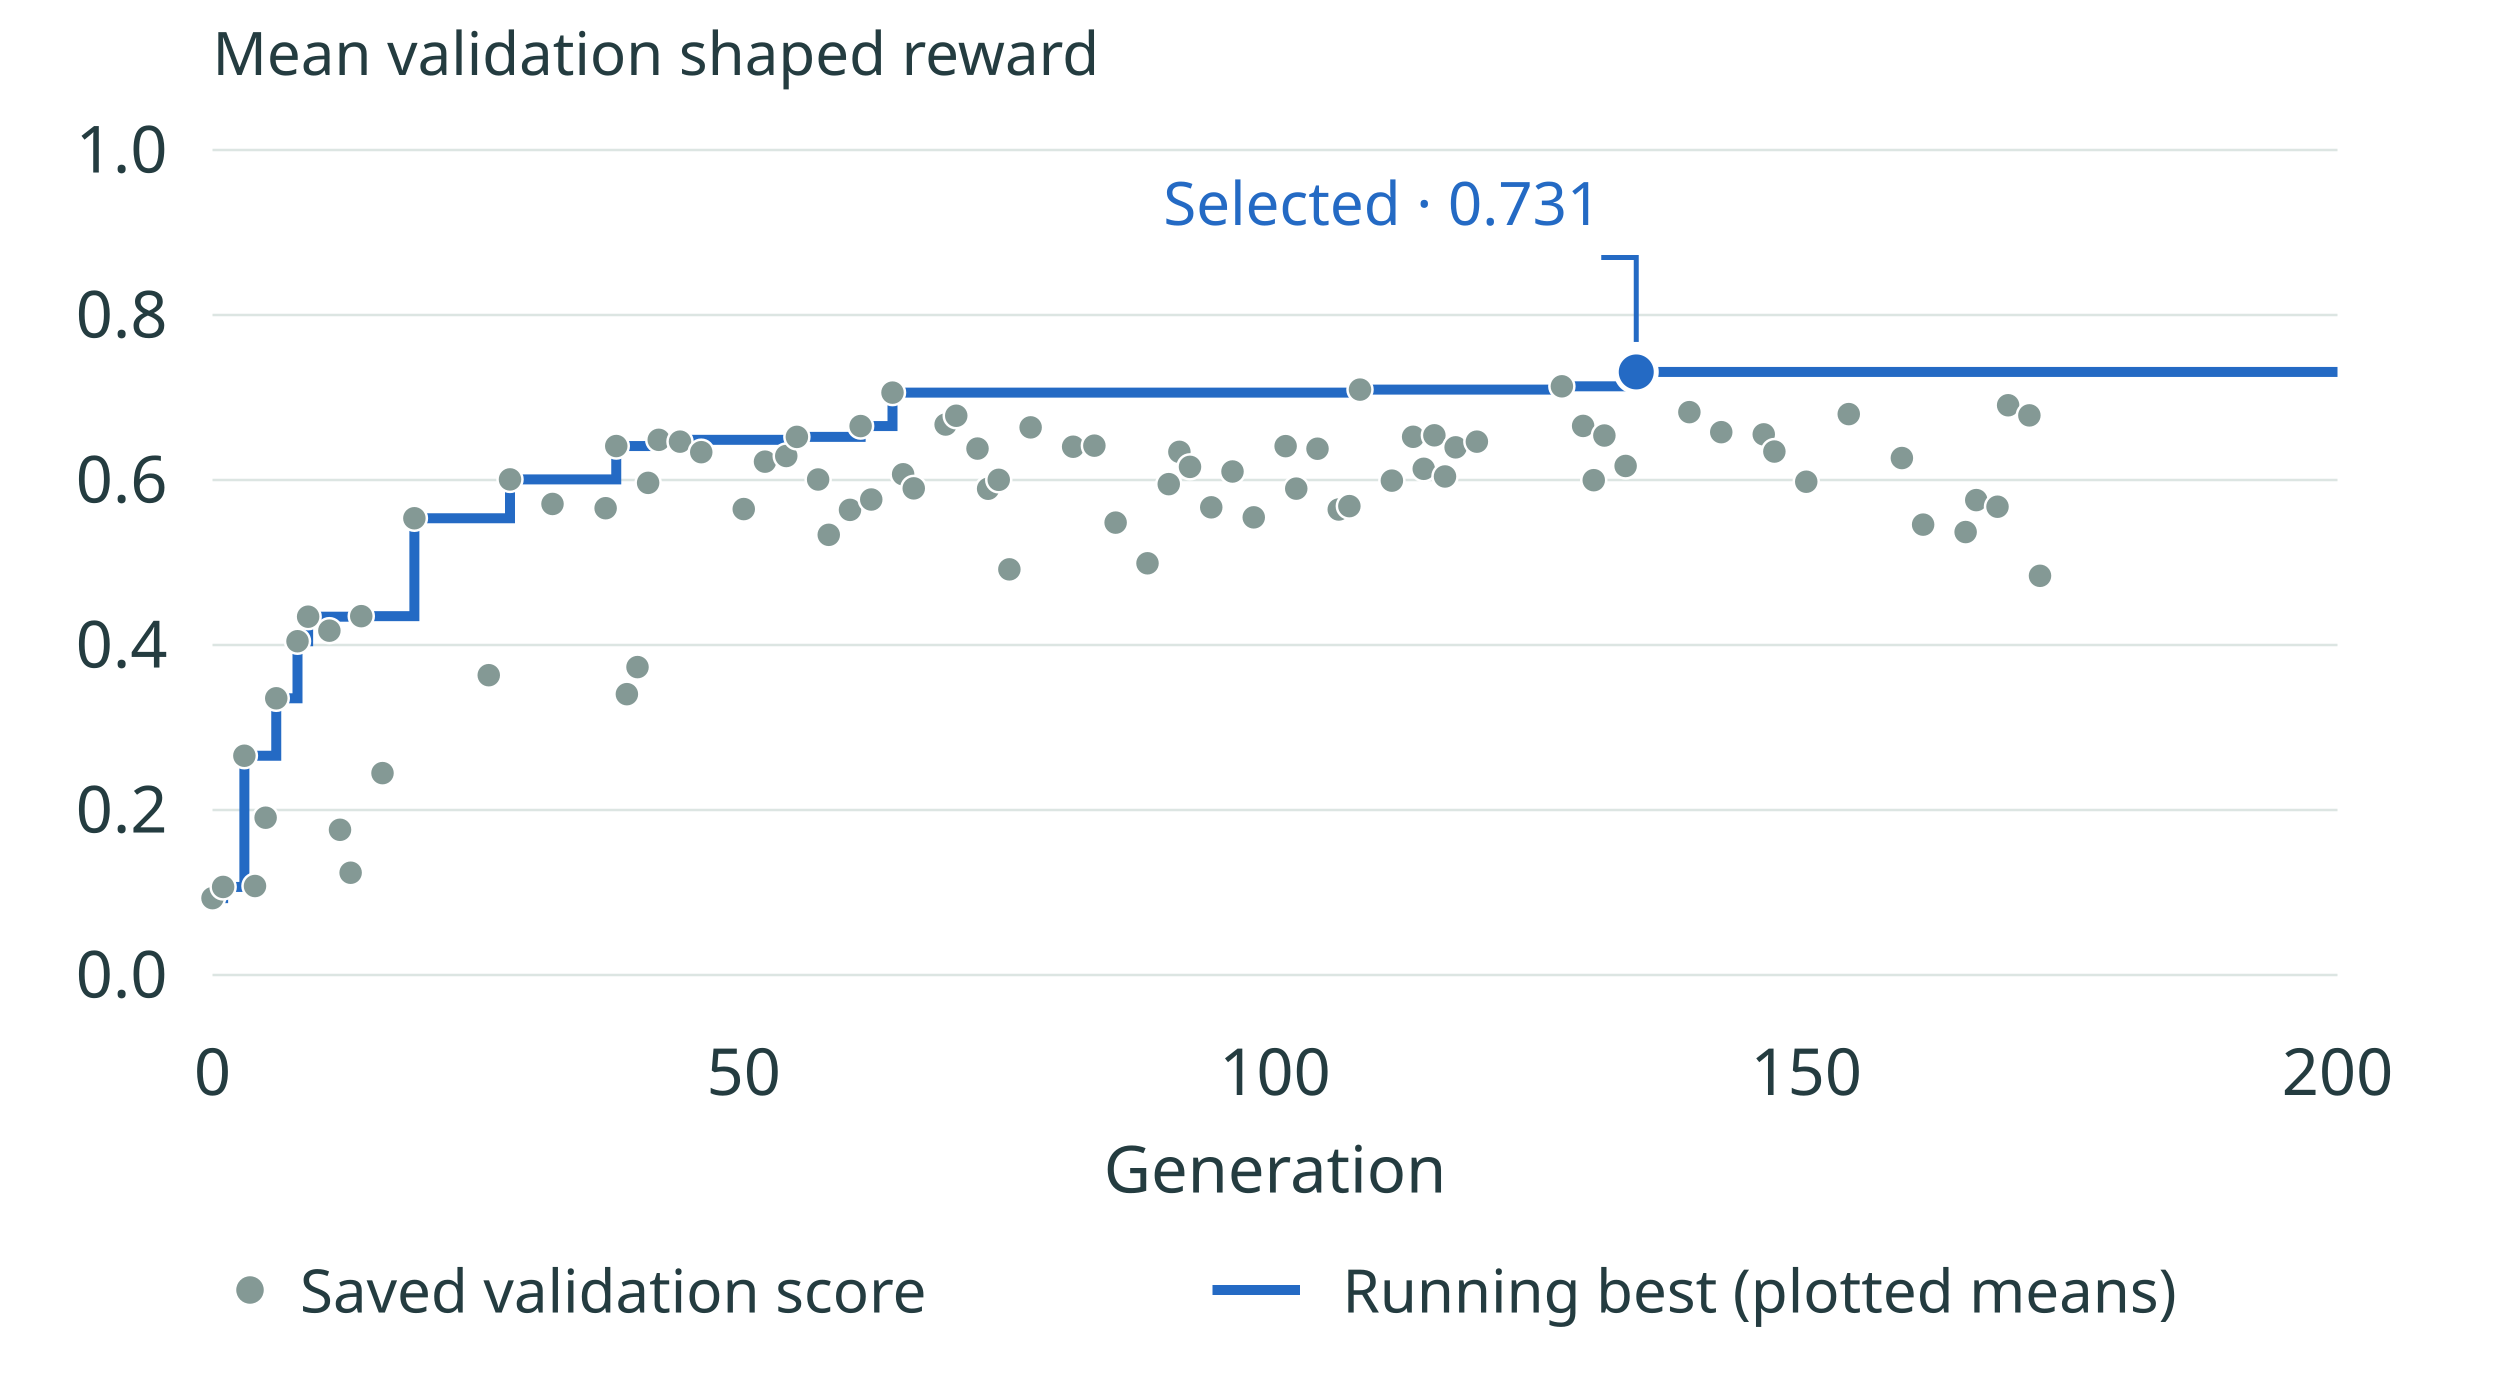
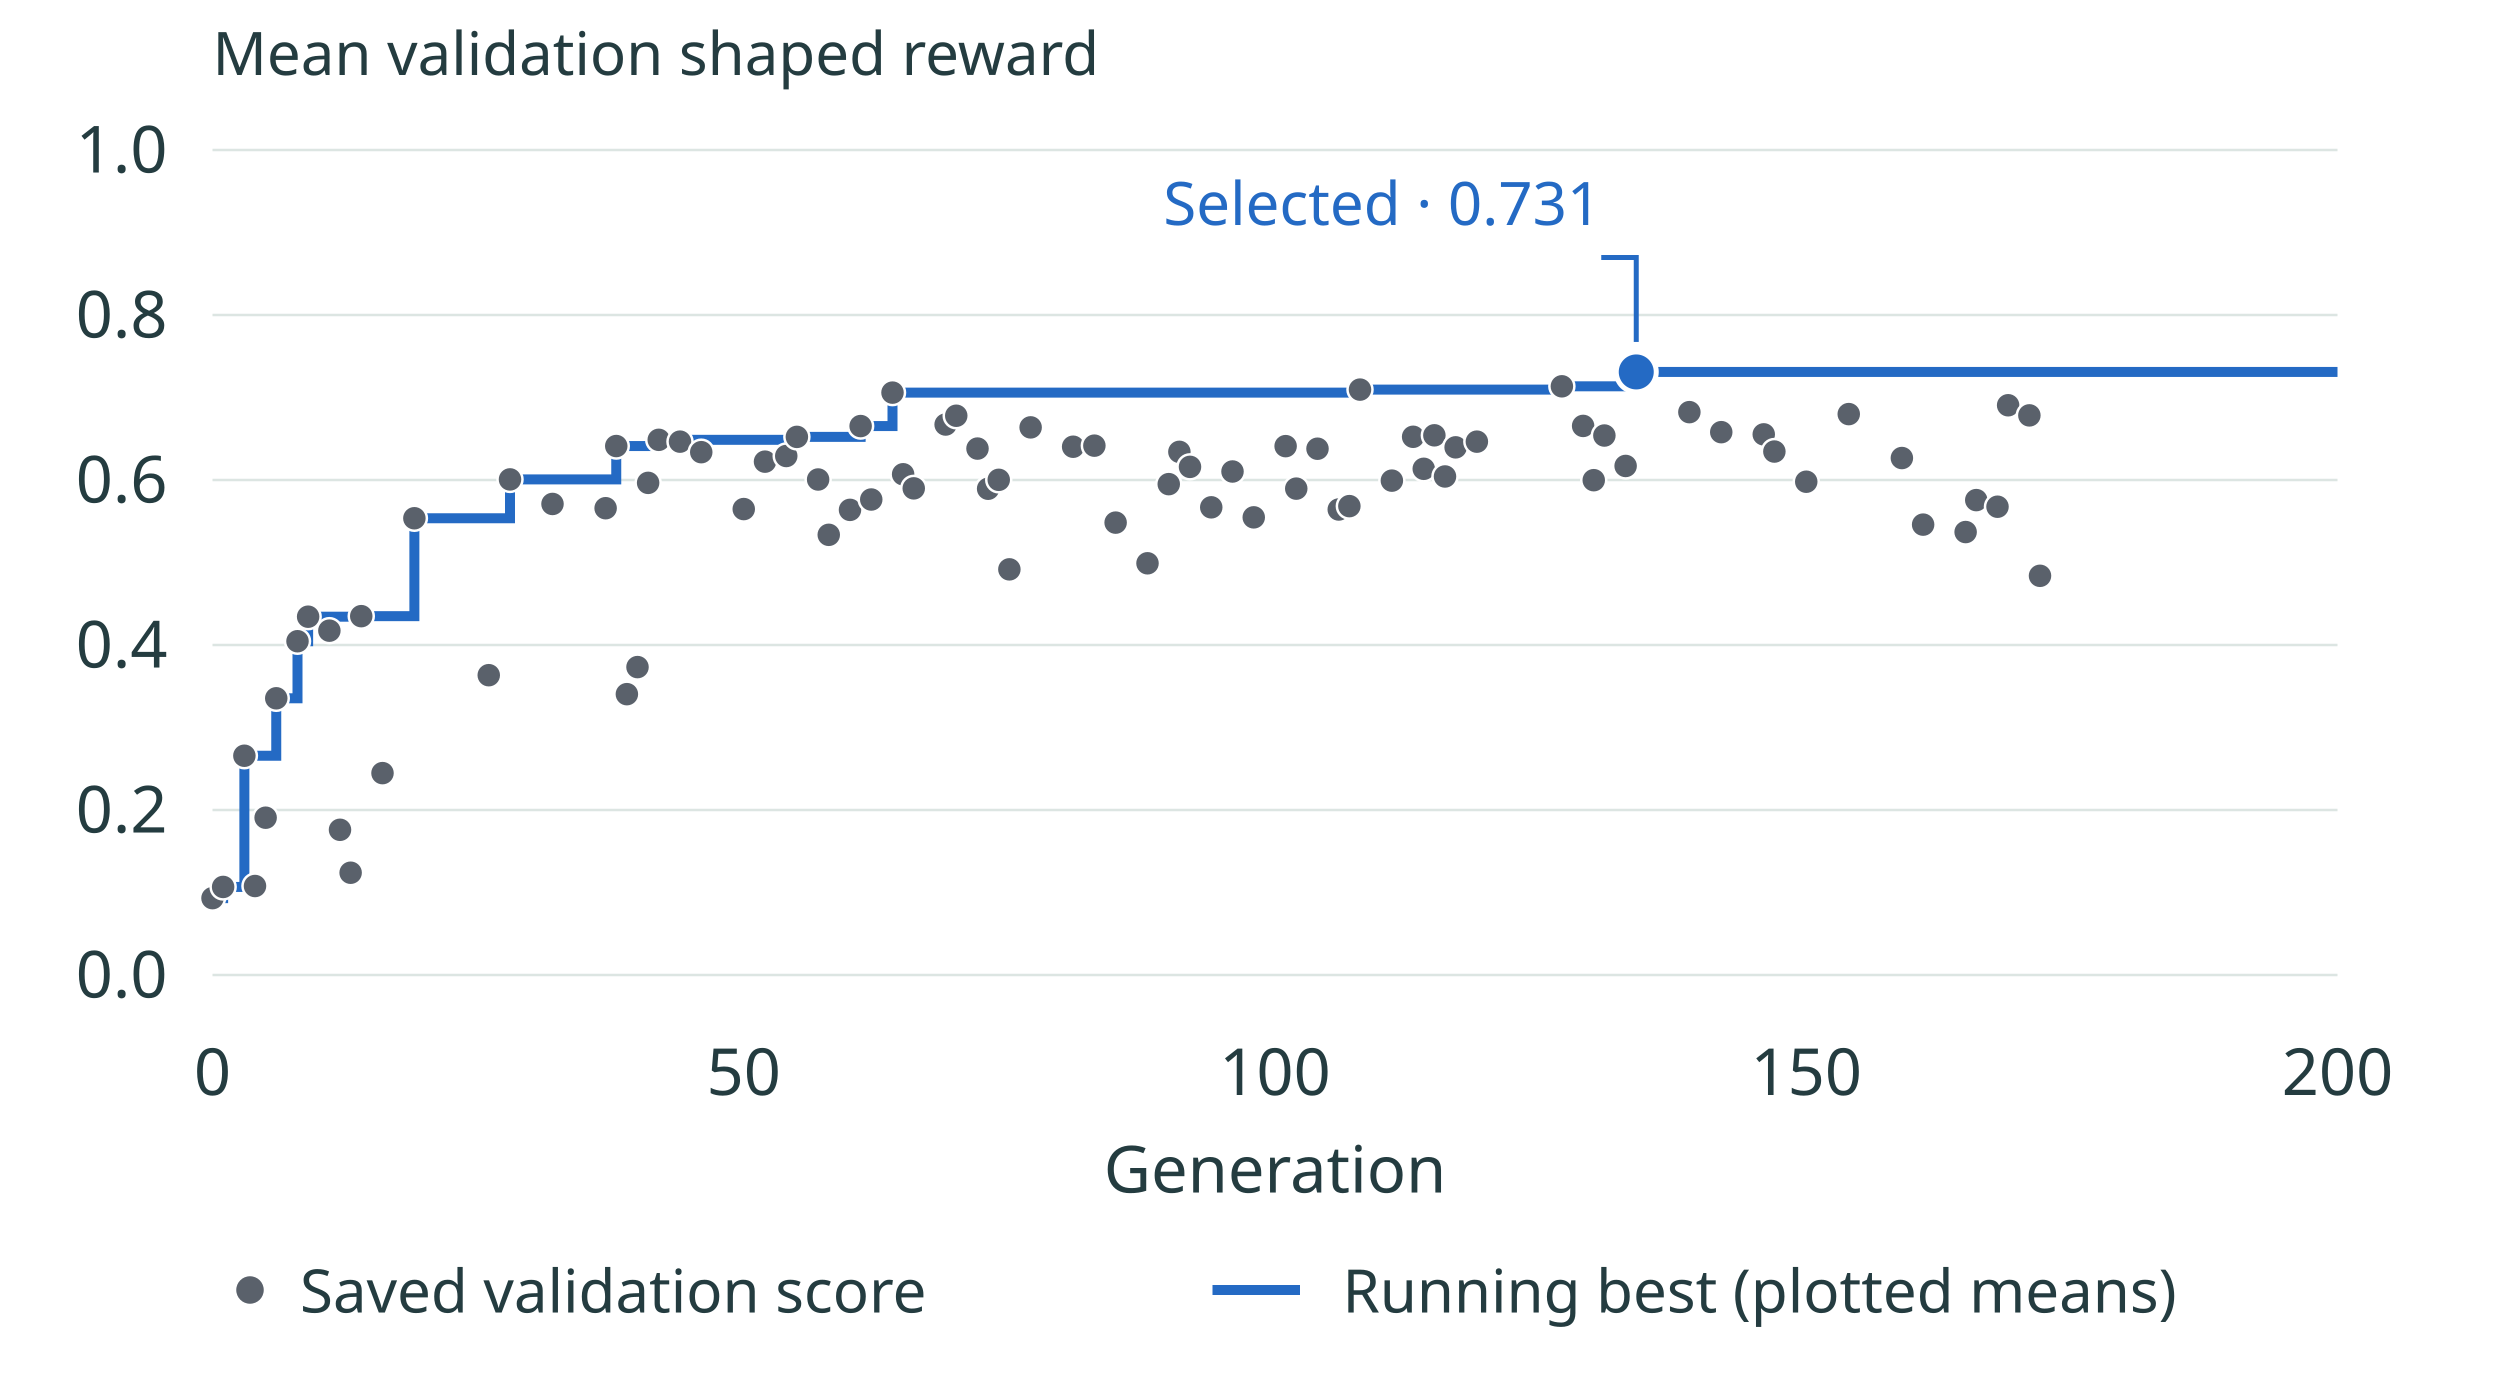
<svg xmlns="http://www.w3.org/2000/svg" class="rho-search-figure" viewBox="0 0 1000 550" role="img" aria-label="Robosuite validation reward versus generation">
-   <style>.rho-search-figure{background:var(--plot-bg,#fff)}.rho-search-figure text{font-family:system-ui,sans-serif;fill:var(--plot-ink,#243c40)}.rho-search-figure .grid{stroke:var(--plot-grid,#dce5e2);stroke-width:1}.rho-search-figure .axis-text{font-size:26px}.rho-search-figure .minor-text{font-size:24px}.rho-search-figure .selected{fill:var(--plot-accent,#246ac4)}.rho-search-figure .best-line{fill:none;stroke:var(--plot-accent,#246ac4);stroke-width:4}.rho-search-figure .point{fill:var(--plot-muted,#849995);stroke:var(--plot-bg,#fff);stroke-width:1}.rho-search-figure .point.active{fill:var(--plot-accent,#246ac4);stroke:var(--plot-accent,#246ac4);stroke-width:3}.rho-search-figure .branch{stroke:var(--plot-grid,#dce5e2);stroke-width:1.5}.rho-search-figure .ancestry{stroke:var(--plot-accent,#246ac4);stroke-width:4}.rho-search-figure .retained{fill:var(--plot-retained,#217368)}.rho-search-figure .pruned-node{fill:var(--plot-bg,#fff);stroke:var(--plot-muted,#849995);stroke-width:2}.rho-search-figure .path-node{fill:var(--plot-accent,#246ac4)}.rho-search-figure .selection-leader{fill:none;stroke:var(--plot-accent,#246ac4);stroke-width:2}.rho-search-figure .selection-label{fill:var(--plot-accent,#246ac4)}.rho-search-figure .point.selected-point{fill:var(--plot-accent,#246ac4);stroke:var(--plot-bg,#fff);stroke-width:2}.rho-search-figure .point.active:not(.selected-point){fill:var(--plot-bg,#fff);stroke:var(--plot-accent,#246ac4);stroke-width:3}</style>
+   <style>.rho-search-figure{background:var(--plot-bg,#fff)}.rho-search-figure text{font-family:system-ui,sans-serif;fill:var(--plot-ink,#243c40)}.rho-search-figure .grid{stroke:var(--plot-grid,#dce5e2);stroke-width:1}.rho-search-figure .axis-text{font-size:26px}.rho-search-figure .minor-text{font-size:24px}.rho-search-figure .selected{fill:var(--plot-accent,#246ac4)}.rho-search-figure .best-line{fill:none;stroke:var(--plot-accent,#246ac4);stroke-width:4}.rho-search-figure .point{fill:var(--plot-muted,#5a616b);stroke:var(--plot-bg,#fff);stroke-width:1}.rho-search-figure .point.active{fill:var(--plot-accent,#246ac4);stroke:var(--plot-accent,#246ac4);stroke-width:3}.rho-search-figure .branch{stroke:var(--plot-muted,#5a616b);stroke-width:1.5}.rho-search-figure .ancestry{stroke:var(--plot-accent,#246ac4);stroke-width:4}.rho-search-figure .retained{fill:var(--plot-retained,#217368)}.rho-search-figure .pruned-node{fill:var(--plot-bg,#fff);stroke:var(--plot-muted,#5a616b);stroke-width:2}.rho-search-figure .path-node{fill:var(--plot-accent,#246ac4)}.rho-search-figure .selection-leader{fill:none;stroke:var(--plot-accent,#246ac4);stroke-width:2}.rho-search-figure .selection-label{fill:var(--plot-accent,#246ac4)}.rho-search-figure .point.selected-point{fill:var(--plot-accent,#246ac4);stroke:var(--plot-bg,#fff);stroke-width:2}.rho-search-figure .point.active:not(.selected-point){fill:var(--plot-bg,#fff);stroke:var(--plot-accent,#246ac4);stroke-width:3}</style>
  <text class="minor-text export-metric" x="85" y="30">Mean validation shaped reward</text>
  <line class="grid" x1="85" x2="935" y1="390" y2="390" />
  <text class="axis-text" x="67" y="399" text-anchor="end">0.0</text>
  <line class="grid" x1="85" x2="935" y1="324.0" y2="324.0" />
  <text class="axis-text" x="67" y="333.0" text-anchor="end">0.2</text>
  <line class="grid" x1="85" x2="935" y1="258.0" y2="258.0" />
  <text class="axis-text" x="67" y="267.0" text-anchor="end">0.4</text>
  <line class="grid" x1="85" x2="935" y1="192.0" y2="192.0" />
  <text class="axis-text" x="67" y="201.0" text-anchor="end">0.6</text>
  <line class="grid" x1="85" x2="935" y1="126.0" y2="126.0" />
  <text class="axis-text" x="67" y="135.0" text-anchor="end">0.8</text>
  <line class="grid" x1="85" x2="935" y1="60" y2="60" />
  <text class="axis-text" x="67" y="69" text-anchor="end">1.0</text>
  <text class="axis-text" x="85.0" y="438" text-anchor="middle">0</text>
  <text class="axis-text" x="297.5" y="438" text-anchor="middle">50</text>
  <text class="axis-text" x="510.0" y="438" text-anchor="middle">100</text>
  <text class="axis-text" x="722.5" y="438" text-anchor="middle">150</text>
  <text class="axis-text" x="935.0" y="438" text-anchor="middle">200</text>
  <path class="best-line" d="M85.0 359.257H89.25V354.776H97.75V302.299H102.0V302.299H106.25V302.299H110.5V279.316H119.0V256.492H123.25V246.68H131.75V246.68H136.0V246.68H140.25V246.68H144.5V246.462H153.0V246.462H165.75V207.303H195.5V207.303H204.0V191.761H221.0V191.761H242.25V191.761H246.5V178.419H250.75V178.419H255.0V178.419H259.25V178.419H263.5V175.929H272.0V175.929H280.5V175.929H297.5V175.929H306.0V175.929H314.5V175.929H318.75V174.752H327.25V174.752H331.5V174.752H340.0V174.752H344.25V170.424H348.5V170.424H357.0V157.048H361.25V157.048H365.5V157.048H378.25V157.048H382.5V157.048H391.0V157.048H395.25V157.048H399.5V157.048H403.75V157.048H412.25V157.048H429.25V157.048H437.75V157.048H446.25V157.048H459.0V157.048H467.5V157.048H471.75V157.048H476.0V157.048H484.5V157.048H493.0V157.048H501.5V157.048H514.25V157.048H518.5V157.048H527.0V157.048H535.5V157.048H539.75V157.048H544.0V155.842H556.75V155.842H565.25V155.842H569.5V155.842H573.75V155.842H578.0V155.842H582.25V155.842H590.75V155.842H624.75V154.523H633.25V154.523H637.5V154.523H641.75V154.523H650.25V154.523H654.5V148.776H675.75V148.776H688.5V148.776H705.5V148.776H709.75V148.776H722.5V148.776H739.5V148.776H760.75V148.776H769.25V148.776H786.25V148.776H790.5V148.776H799.0V148.776H803.25V148.776H811.75V148.776H816.0V148.776H935.0" />
  <circle class="point progress-point" data-point="0" cx="85.0" cy="359.257" r="5" />
  <circle class="point progress-point" data-point="1" cx="89.25" cy="354.776" r="5" />
  <circle class="point progress-point" data-point="2" cx="97.75" cy="302.299" r="5" />
  <circle class="point progress-point" data-point="3" cx="102.0" cy="354.405" r="5" />
  <circle class="point progress-point" data-point="4" cx="106.25" cy="327.085" r="5" />
  <circle class="point progress-point" data-point="5" cx="110.5" cy="279.316" r="5" />
  <circle class="point progress-point" data-point="6" cx="119.0" cy="256.492" r="5" />
  <circle class="point progress-point" data-point="7" cx="123.25" cy="246.68" r="5" />
  <circle class="point progress-point" data-point="8" cx="131.75" cy="252.267" r="5" />
  <circle class="point progress-point" data-point="9" cx="136.0" cy="331.917" r="5" />
  <circle class="point progress-point" data-point="10" cx="140.25" cy="349.093" r="5" />
  <circle class="point progress-point" data-point="11" cx="144.5" cy="246.462" r="5" />
  <circle class="point progress-point" data-point="12" cx="153.0" cy="309.249" r="5" />
  <circle class="point progress-point" data-point="13" cx="165.75" cy="207.303" r="5" />
  <circle class="point progress-point" data-point="14" cx="195.5" cy="270.077" r="5" />
  <circle class="point progress-point" data-point="15" cx="204.0" cy="191.761" r="5" />
  <circle class="point progress-point" data-point="16" cx="221.0" cy="201.579" r="5" />
  <circle class="point progress-point" data-point="17" cx="242.25" cy="203.284" r="5" />
  <circle class="point progress-point" data-point="18" cx="246.5" cy="178.419" r="5" />
  <circle class="point progress-point" data-point="19" cx="250.75" cy="277.664" r="5" />
  <circle class="point progress-point" data-point="20" cx="255.0" cy="266.836" r="5" />
  <circle class="point progress-point" data-point="21" cx="259.25" cy="193.146" r="5" />
  <circle class="point progress-point" data-point="22" cx="263.5" cy="175.929" r="5" />
  <circle class="point progress-point" data-point="23" cx="272.0" cy="176.658" r="5" />
  <circle class="point progress-point" data-point="24" cx="280.5" cy="180.871" r="5" />
  <circle class="point progress-point" data-point="25" cx="297.5" cy="203.627" r="5" />
  <circle class="point progress-point" data-point="26" cx="306.0" cy="184.661" r="5" />
  <circle class="point progress-point" data-point="27" cx="314.5" cy="182.4" r="5" />
  <circle class="point progress-point" data-point="28" cx="318.75" cy="174.752" r="5" />
  <circle class="point progress-point" data-point="29" cx="327.25" cy="191.799" r="5" />
  <circle class="point progress-point" data-point="30" cx="331.5" cy="213.928" r="5" />
  <circle class="point progress-point" data-point="31" cx="340.0" cy="203.947" r="5" />
  <circle class="point progress-point" data-point="32" cx="344.25" cy="170.424" r="5" />
  <circle class="point progress-point" data-point="33" cx="348.5" cy="199.805" r="5" />
  <circle class="point progress-point" data-point="34" cx="357.0" cy="157.048" r="5" />
  <circle class="point progress-point" data-point="35" cx="361.25" cy="189.706" r="5" />
  <circle class="point progress-point" data-point="36" cx="365.5" cy="195.344" r="5" />
  <circle class="point progress-point" data-point="37" cx="378.25" cy="169.809" r="5" />
  <circle class="point progress-point" data-point="38" cx="382.5" cy="166.3" r="5" />
  <circle class="point progress-point" data-point="39" cx="391.0" cy="179.433" r="5" />
  <circle class="point progress-point" data-point="40" cx="395.25" cy="195.498" r="5" />
  <circle class="point progress-point" data-point="41" cx="399.5" cy="191.93" r="5" />
  <circle class="point progress-point" data-point="42" cx="403.75" cy="227.74" r="5" />
  <circle class="point progress-point" data-point="43" cx="412.25" cy="170.952" r="5" />
  <circle class="point progress-point" data-point="44" cx="429.25" cy="178.694" r="5" />
  <circle class="point progress-point" data-point="45" cx="437.75" cy="178.263" r="5" />
  <circle class="point progress-point" data-point="46" cx="446.25" cy="209.049" r="5" />
  <circle class="point progress-point" data-point="47" cx="459.0" cy="225.315" r="5" />
  <circle class="point progress-point" data-point="48" cx="467.5" cy="193.654" r="5" />
  <circle class="point progress-point" data-point="49" cx="471.75" cy="180.739" r="5" />
  <circle class="point progress-point" data-point="50" cx="476.0" cy="186.743" r="5" />
  <circle class="point progress-point" data-point="51" cx="484.5" cy="202.929" r="5" />
  <circle class="point progress-point" data-point="52" cx="493.0" cy="188.6" r="5" />
  <circle class="point progress-point" data-point="53" cx="501.5" cy="206.939" r="5" />
  <circle class="point progress-point" data-point="54" cx="514.25" cy="178.457" r="5" />
  <circle class="point progress-point" data-point="55" cx="518.5" cy="195.453" r="5" />
  <circle class="point progress-point" data-point="56" cx="527.0" cy="179.49" r="5" />
  <circle class="point progress-point" data-point="57" cx="535.5" cy="203.8" r="5" />
  <circle class="point progress-point" data-point="58" cx="539.75" cy="202.45" r="5" />
  <circle class="point progress-point" data-point="59" cx="544.0" cy="155.842" r="5" />
  <circle class="point progress-point" data-point="60" cx="556.75" cy="192.254" r="5" />
  <circle class="point progress-point" data-point="61" cx="565.25" cy="174.717" r="5" />
  <circle class="point progress-point" data-point="62" cx="569.5" cy="187.523" r="5" />
  <circle class="point progress-point" data-point="63" cx="573.75" cy="174.127" r="5" />
  <circle class="point progress-point" data-point="64" cx="578.0" cy="190.587" r="5" />
  <circle class="point progress-point" data-point="65" cx="582.25" cy="178.939" r="5" />
  <circle class="point progress-point" data-point="66" cx="590.75" cy="176.662" r="5" />
  <circle class="point progress-point" data-point="67" cx="624.75" cy="154.523" r="5" />
  <circle class="point progress-point" data-point="68" cx="633.25" cy="170.369" r="5" />
  <circle class="point progress-point" data-point="69" cx="637.5" cy="192.075" r="5" />
  <circle class="point progress-point" data-point="70" cx="641.75" cy="174.211" r="5" />
  <circle class="point progress-point" data-point="71" cx="650.25" cy="186.382" r="5" />
  <circle class="point progress-point active selected-point" data-point="72" cx="654.5" cy="148.776" r="8" />
  <circle class="point progress-point" data-point="73" cx="675.75" cy="164.855" r="5" />
  <circle class="point progress-point" data-point="74" cx="688.5" cy="172.866" r="5" />
  <circle class="point progress-point" data-point="75" cx="705.5" cy="173.747" r="5" />
  <circle class="point progress-point" data-point="76" cx="709.75" cy="180.62" r="5" />
  <circle class="point progress-point" data-point="77" cx="722.5" cy="192.69" r="5" />
  <circle class="point progress-point" data-point="78" cx="739.5" cy="165.639" r="5" />
  <circle class="point progress-point" data-point="79" cx="760.75" cy="183.214" r="5" />
  <circle class="point progress-point" data-point="80" cx="769.25" cy="209.849" r="5" />
  <circle class="point progress-point" data-point="81" cx="786.25" cy="212.821" r="5" />
  <circle class="point progress-point" data-point="82" cx="790.5" cy="200.042" r="5" />
  <circle class="point progress-point" data-point="83" cx="799.0" cy="202.69" r="5" />
  <circle class="point progress-point" data-point="84" cx="803.25" cy="162.104" r="5" />
  <circle class="point progress-point" data-point="85" cx="811.75" cy="166.151" r="5" />
  <circle class="point progress-point" data-point="86" cx="816.0" cy="230.325" r="5" />
  <path class="selection-leader" d="M654.5 136.776V103H640.5" />
  <text class="minor-text selection-label" x="640.5" y="90" text-anchor="end">Selected · 0.731</text>
  <text class="axis-text" x="510" y="477" text-anchor="middle">Generation</text>
  <g class="export-legend">
    <circle class="point" cx="100" cy="516" r="6" />
    <text class="minor-text" x="120" y="525">Saved validation score</text>
    <path class="best-line" d="M485 516h35" />
    <text class="minor-text" x="537" y="525">Running best (plotted means)</text>
  </g>
</svg>
